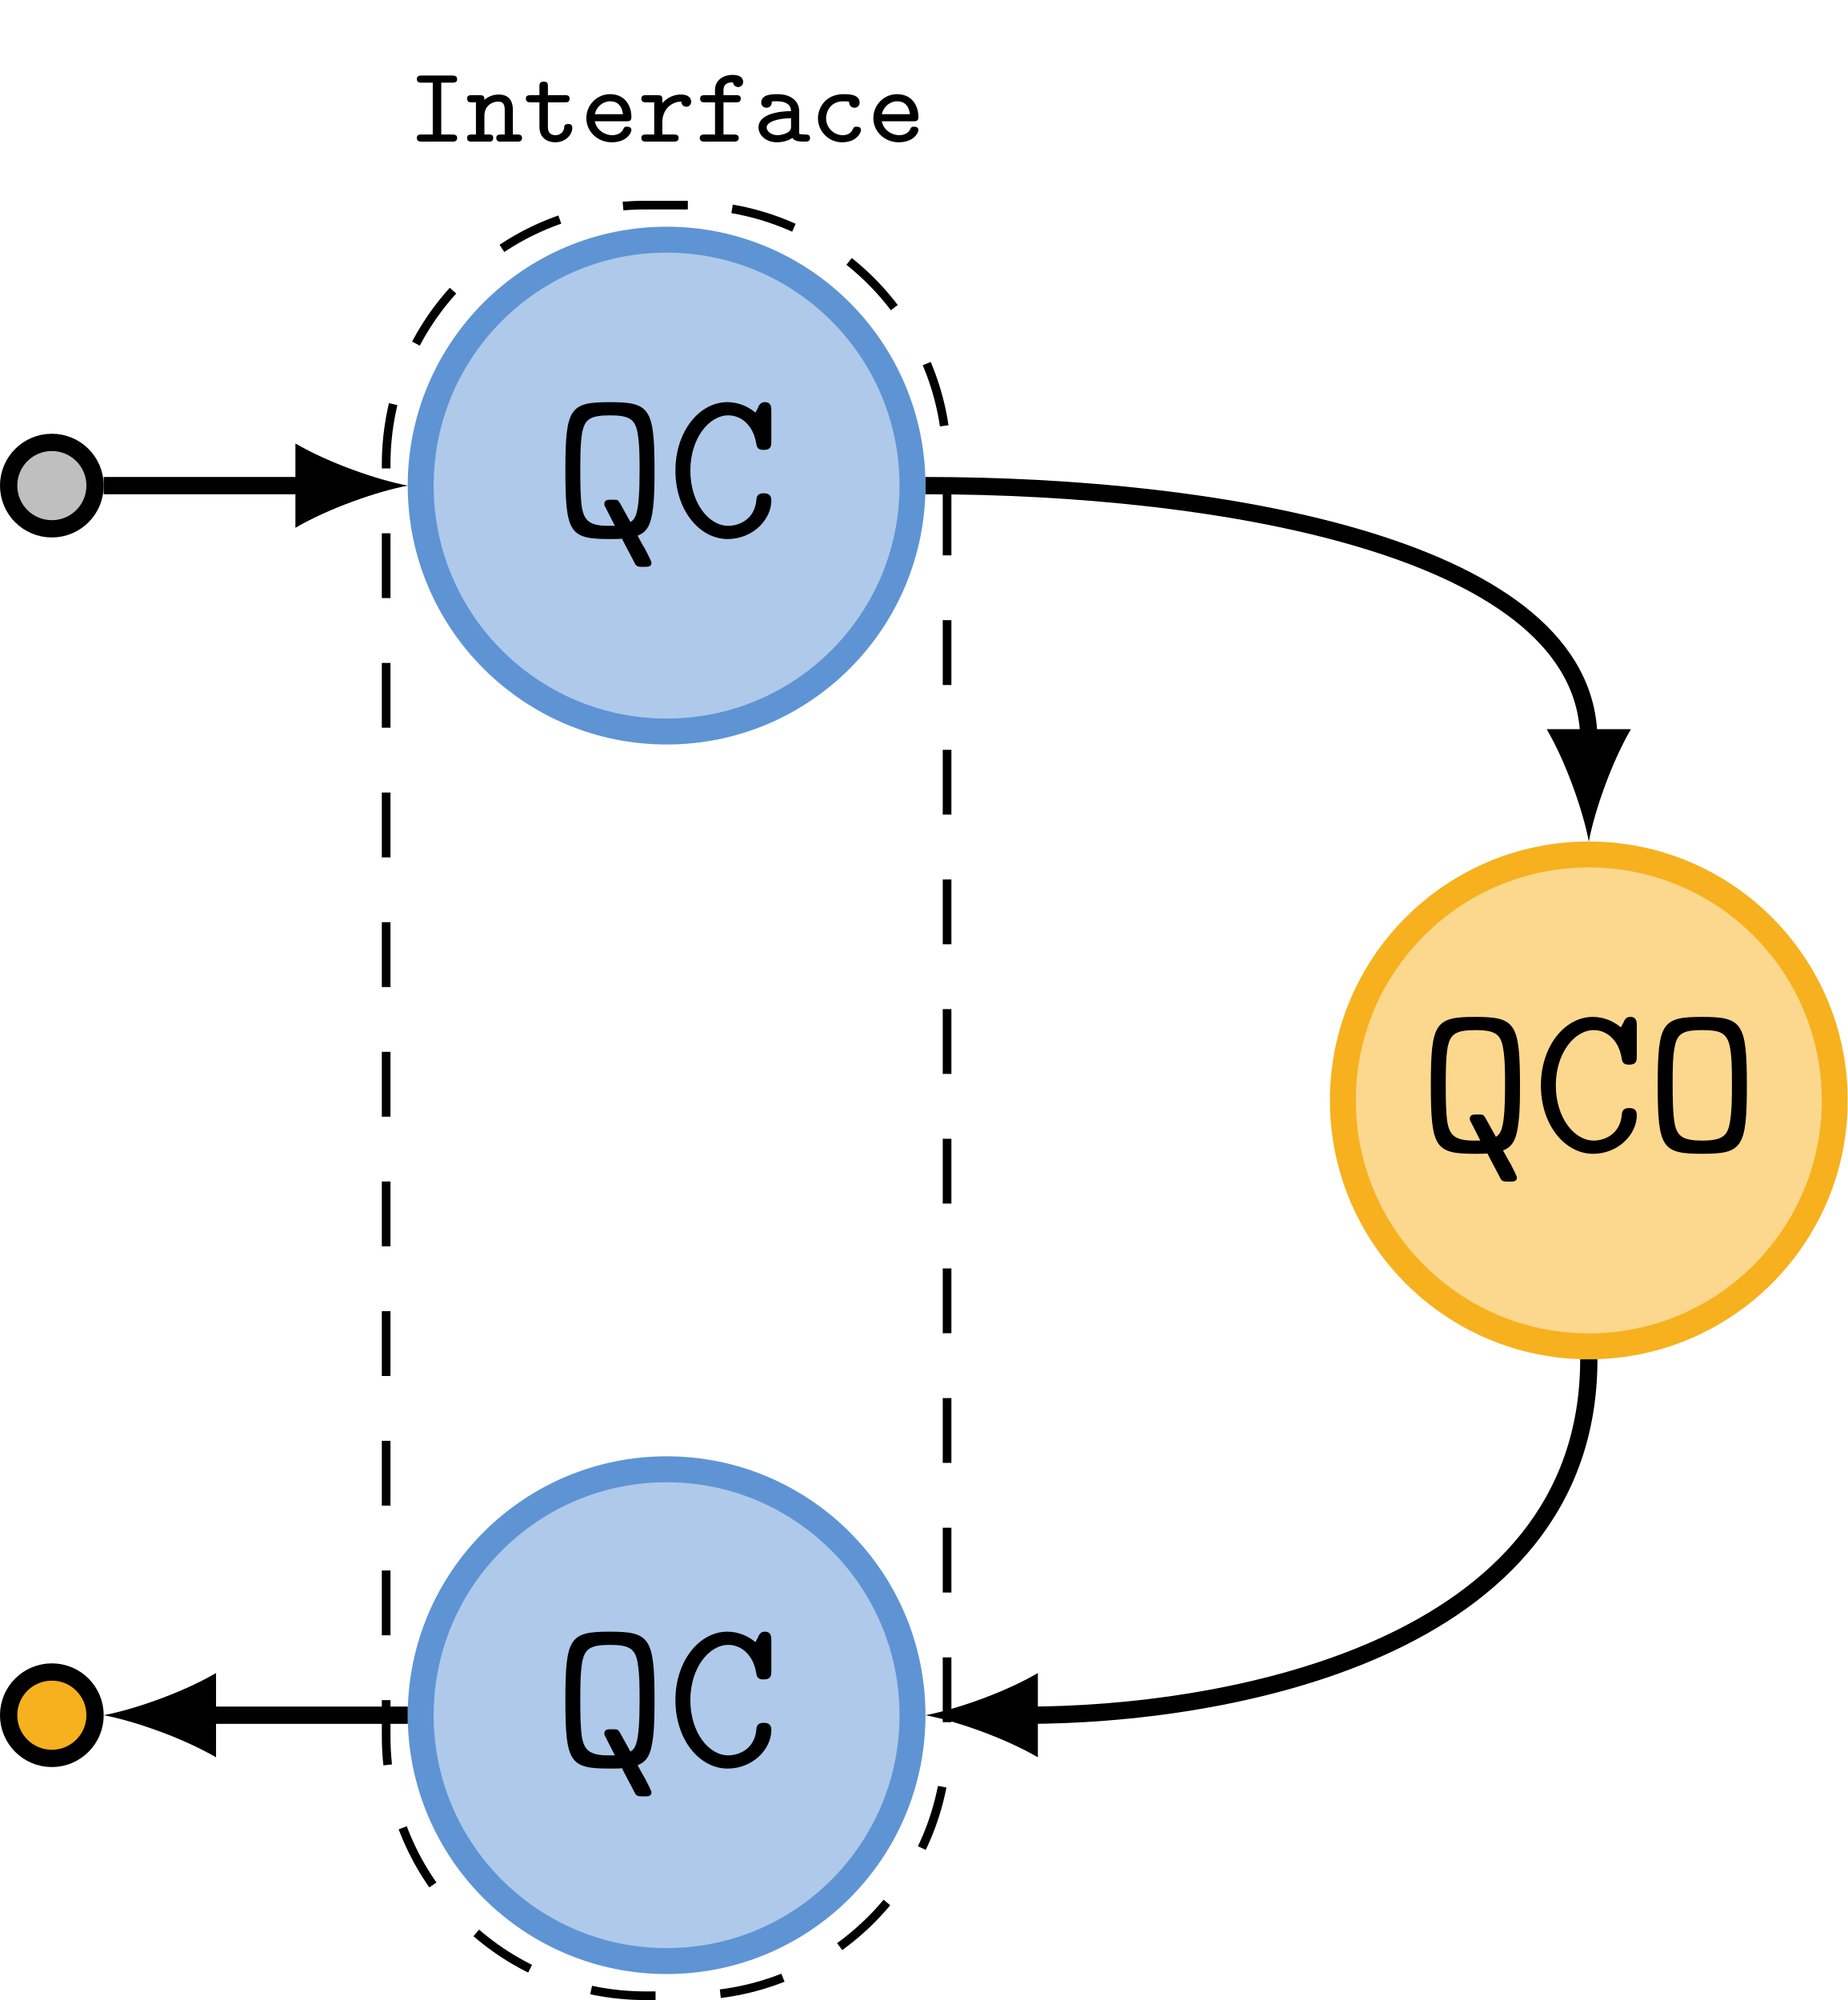
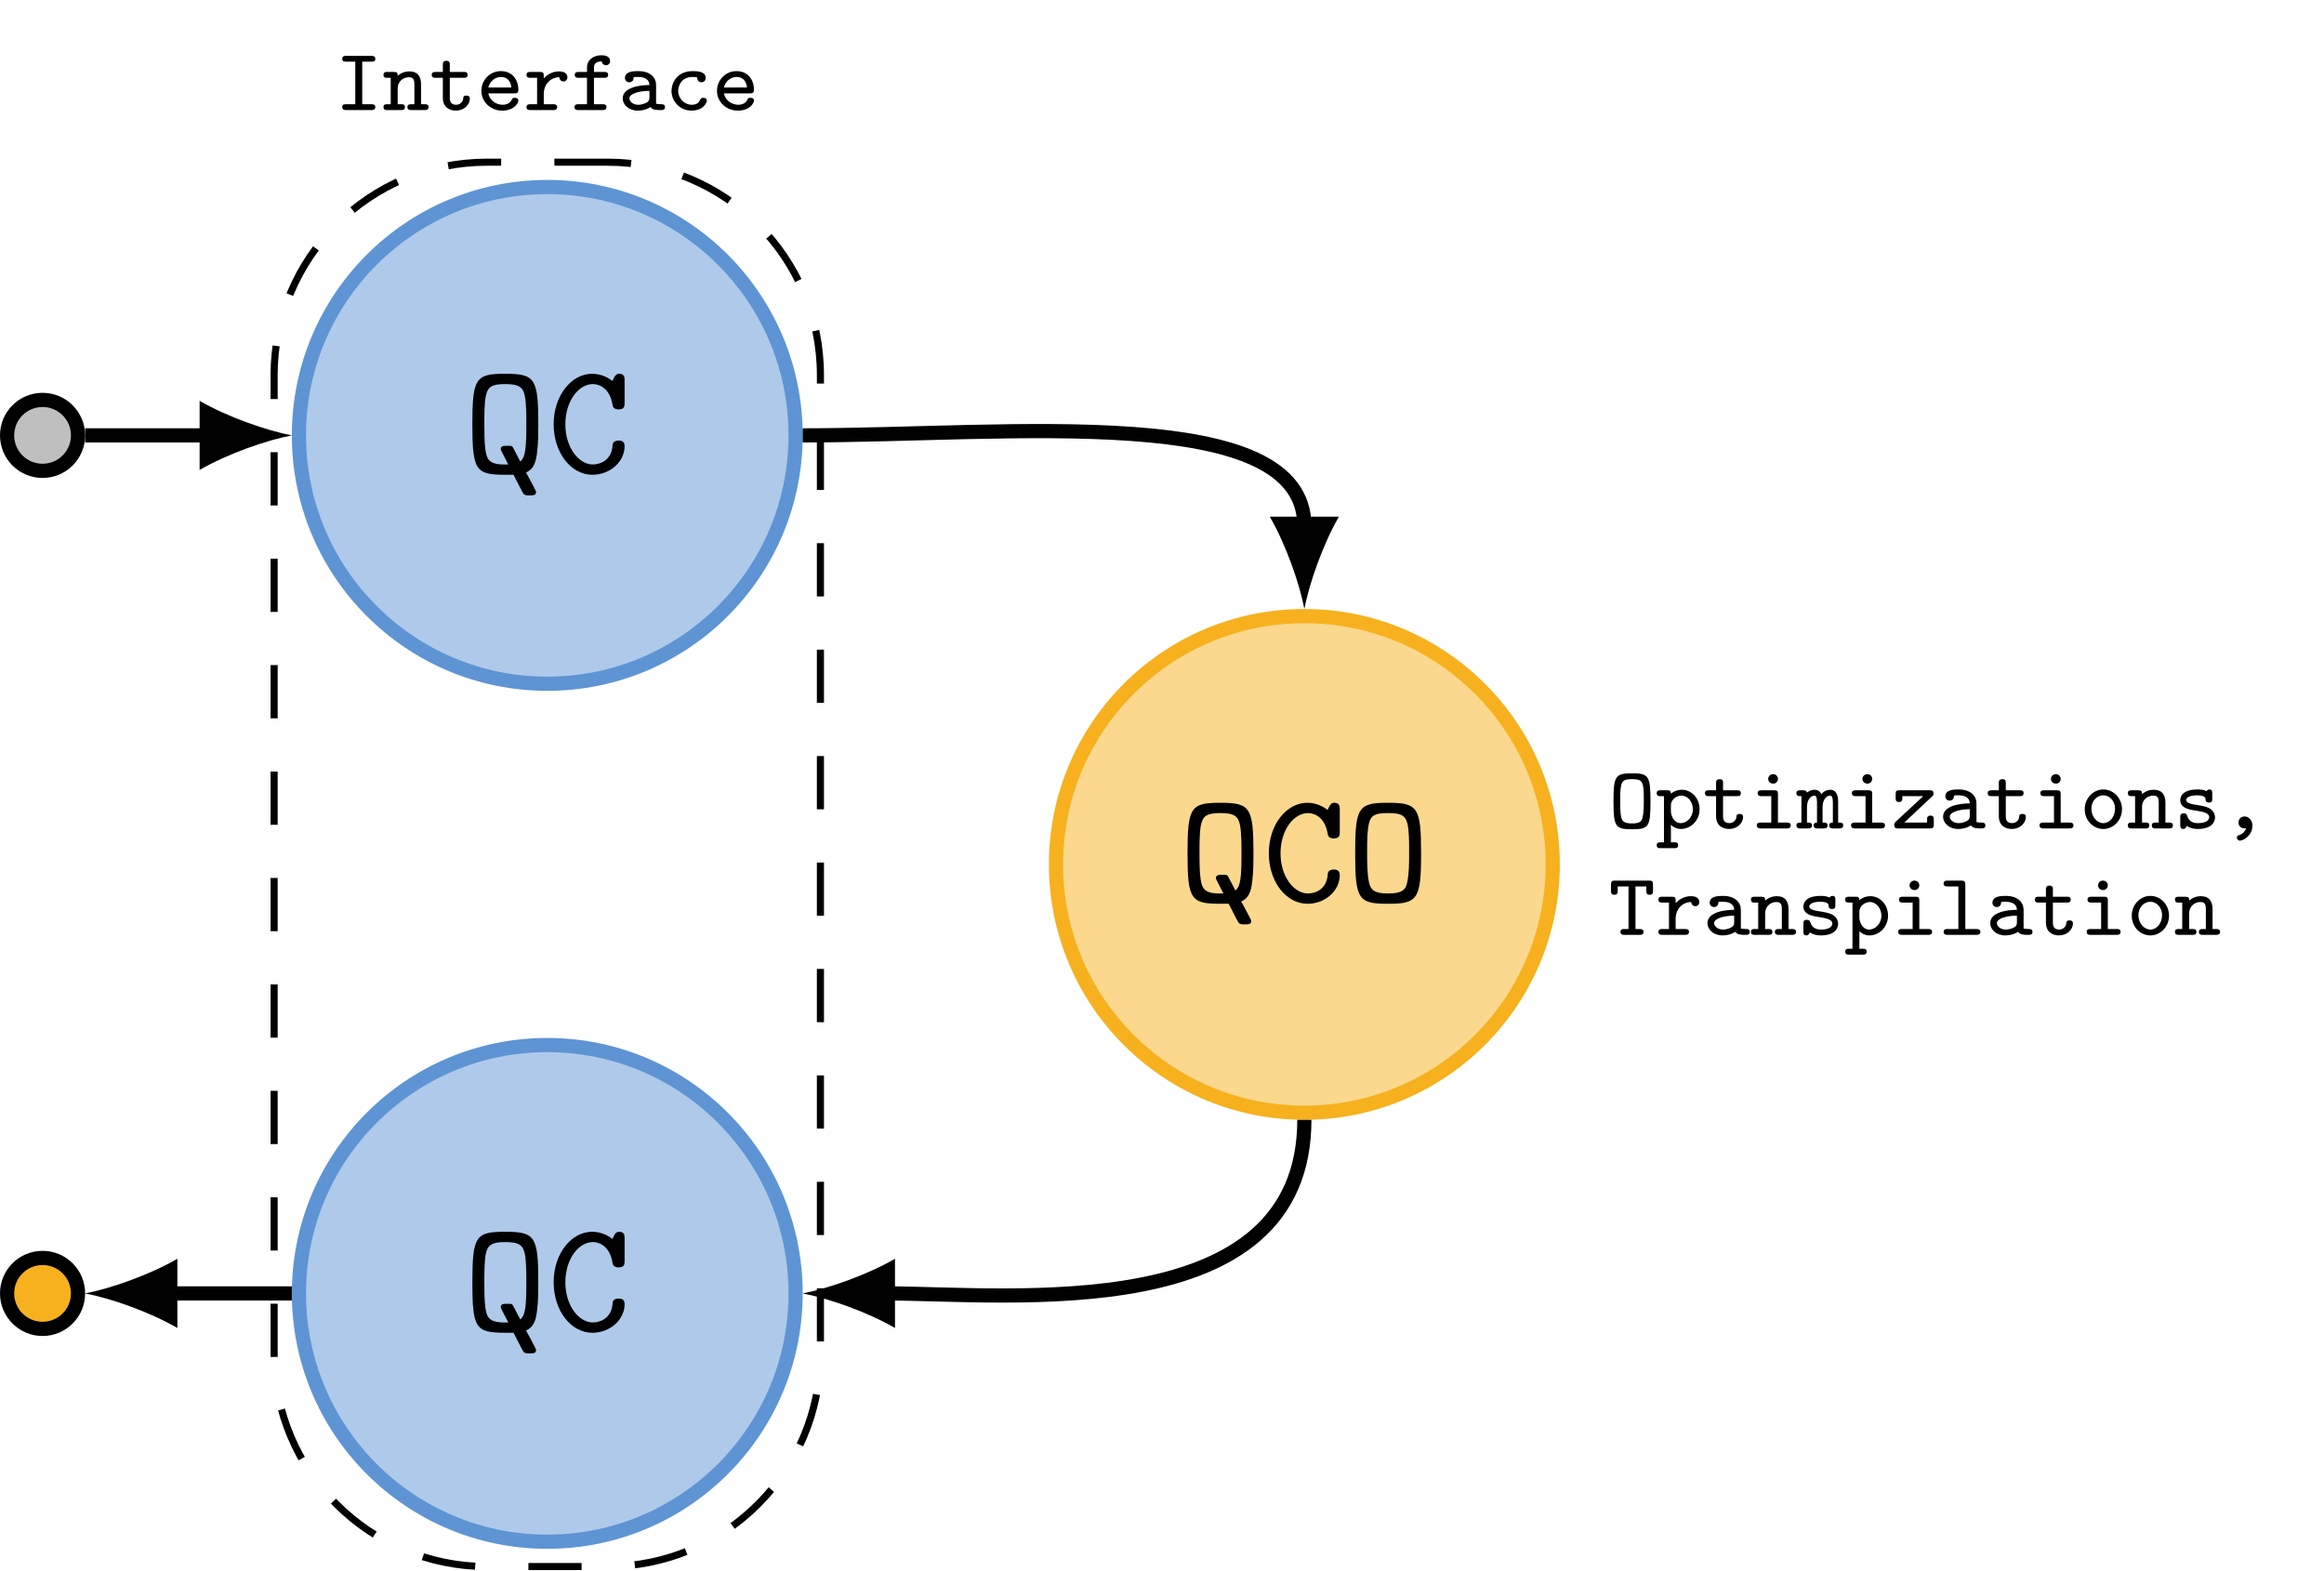
- <svg xmlns="http://www.w3.org/2000/svg" xmlns:xlink="http://www.w3.org/1999/xlink" width="85.193pt" height="92.217pt" viewBox="0 0 85.193 92.217">
+ <svg xmlns="http://www.w3.org/2000/svg" xmlns:xlink="http://www.w3.org/1999/xlink" width="130.525pt" height="88.185pt" viewBox="0 0 130.525 88.185">
  <defs>
    <g>
      <g id="glyph-0-0">
-         <path d="M 4.219 1.391 C 4.359 1.391 4.531 1.391 4.531 1.203 C 4.531 1.141 4.344 0.781 4.234 0.562 C 4.141 0.422 3.969 0.094 3.891 -0.047 C 4.344 -0.219 4.516 -0.562 4.609 -1.375 C 4.672 -1.906 4.672 -2.578 4.672 -3.047 C 4.672 -5.922 4.453 -6.203 2.609 -6.203 C 0.766 -6.203 0.562 -5.938 0.562 -3.047 C 0.562 -0.156 0.766 0.109 2.609 0.109 C 2.734 0.109 3.062 0.109 3.172 0.094 C 3.234 0.234 3.766 1.219 3.781 1.266 C 3.859 1.391 3.969 1.391 4.125 1.391 Z M 2.844 -0.5 L 2.531 -0.5 C 1.641 -0.5 1.438 -0.781 1.328 -1.312 C 1.25 -1.828 1.25 -2.5 1.25 -3.047 C 1.25 -3.594 1.25 -4.359 1.344 -4.844 C 1.469 -5.391 1.688 -5.594 2.609 -5.594 C 3.5 -5.594 3.781 -5.422 3.891 -4.781 C 3.984 -4.266 3.984 -3.594 3.984 -3.047 C 3.984 -0.969 3.781 -0.828 3.562 -0.672 L 3.078 -1.547 C 2.984 -1.688 2.984 -1.703 2.781 -1.703 L 2.672 -1.703 C 2.531 -1.703 2.359 -1.703 2.359 -1.516 C 2.359 -1.469 2.359 -1.438 2.391 -1.391 Z M 2.844 -0.5 " />
+         <path d="M 3.781 1.25 C 3.906 1.25 4.078 1.25 4.078 1.062 C 4.078 1 4.047 0.984 3.812 0.516 L 3.516 -0.031 C 3.922 -0.219 4.078 -0.562 4.141 -1.234 C 4.203 -1.719 4.203 -2.328 4.203 -2.734 C 4.203 -5.328 4.016 -5.578 2.344 -5.578 C 0.688 -5.578 0.5 -5.344 0.5 -2.734 C 0.5 -0.141 0.688 0.094 2.344 0.094 C 2.5 0.094 2.688 0.094 2.812 0.094 C 2.875 0.203 3.312 1.094 3.359 1.141 C 3.422 1.25 3.547 1.25 3.672 1.25 Z M 2.281 -0.484 C 1.422 -0.484 1.312 -0.797 1.234 -1.297 C 1.172 -1.719 1.172 -2.328 1.172 -2.734 C 1.172 -3.25 1.172 -3.891 1.25 -4.312 C 1.359 -4.828 1.562 -5 2.344 -5 C 3.141 -5 3.359 -4.812 3.453 -4.297 C 3.531 -3.859 3.531 -3.203 3.531 -2.75 C 3.531 -1.438 3.484 -0.875 3.188 -0.656 L 2.781 -1.438 C 2.719 -1.531 2.703 -1.531 2.516 -1.531 L 2.391 -1.531 C 2.266 -1.531 2.094 -1.531 2.094 -1.344 C 2.094 -1.312 2.094 -1.297 2.516 -0.484 Z M 2.281 -0.484 " />
      </g>
      <g id="glyph-0-1">
-         <path d="M 4.828 -5.797 C 4.828 -5.953 4.828 -6.203 4.531 -6.203 C 4.344 -6.203 4.297 -6.094 4.25 -6.031 C 4.234 -5.984 4.234 -5.969 4.094 -5.719 C 3.766 -6 3.312 -6.203 2.797 -6.203 C 1.516 -6.203 0.406 -4.859 0.406 -3.047 C 0.406 -1.219 1.516 0.109 2.812 0.109 C 3.969 0.109 4.828 -0.781 4.828 -1.672 C 4.828 -2 4.578 -2 4.469 -2 C 4.391 -2 4.156 -2 4.141 -1.719 C 4.062 -0.734 3.266 -0.5 2.844 -0.5 C 1.938 -0.5 1.094 -1.562 1.094 -3.047 C 1.094 -4.531 1.953 -5.594 2.844 -5.594 C 3.438 -5.594 3.984 -5.141 4.125 -4.328 C 4.156 -4.156 4.172 -4 4.469 -4 C 4.828 -4 4.828 -4.203 4.828 -4.406 Z M 4.828 -5.797 " />
+         <path d="M 4.344 -5.203 C 4.344 -5.344 4.344 -5.578 4.047 -5.578 C 3.859 -5.578 3.797 -5.469 3.656 -5.172 C 3.453 -5.344 3.047 -5.578 2.516 -5.578 C 1.359 -5.578 0.359 -4.359 0.359 -2.75 C 0.359 -1.125 1.344 0.094 2.531 0.094 C 3.547 0.094 4.344 -0.656 4.344 -1.516 C 4.344 -1.828 4.094 -1.828 4.016 -1.828 C 3.969 -1.828 3.688 -1.828 3.672 -1.594 C 3.609 -0.5 2.656 -0.484 2.562 -0.484 C 1.766 -0.484 1.016 -1.438 1.016 -2.734 C 1.016 -4.078 1.781 -5 2.562 -5 C 2.75 -5 3.5 -4.922 3.672 -3.797 C 3.719 -3.578 3.938 -3.578 4.016 -3.578 C 4.344 -3.578 4.344 -3.781 4.344 -3.953 Z M 4.344 -5.203 " />
      </g>
      <g id="glyph-0-2">
-         <path d="M 4.672 -3.047 C 4.672 -5.922 4.453 -6.203 2.609 -6.203 C 0.766 -6.203 0.562 -5.938 0.562 -3.047 C 0.562 -0.156 0.766 0.109 2.609 0.109 C 4.453 0.109 4.672 -0.156 4.672 -3.047 Z M 2.609 -0.5 C 1.734 -0.5 1.484 -0.703 1.359 -1.203 C 1.25 -1.719 1.25 -2.578 1.25 -3.125 C 1.25 -3.75 1.25 -4.422 1.359 -4.891 C 1.484 -5.469 1.797 -5.594 2.609 -5.594 C 3.359 -5.594 3.703 -5.5 3.859 -4.953 C 3.984 -4.484 3.984 -3.734 3.984 -3.125 C 3.984 -2.516 3.984 -1.797 3.875 -1.266 C 3.766 -0.703 3.5 -0.5 2.609 -0.5 Z M 2.609 -0.5 " />
+         <path d="M 4.203 -2.734 C 4.203 -5.328 4.016 -5.578 2.344 -5.578 C 0.688 -5.578 0.5 -5.344 0.5 -2.734 C 0.5 -0.141 0.688 0.094 2.344 0.094 C 4 0.094 4.203 -0.141 4.203 -2.734 Z M 2.344 -0.484 C 1.578 -0.484 1.375 -0.688 1.281 -1.094 C 1.172 -1.562 1.172 -2.281 1.172 -2.812 C 1.172 -3.375 1.172 -4.031 1.281 -4.438 C 1.391 -4.891 1.656 -5 2.344 -5 C 3.047 -5 3.312 -4.891 3.438 -4.406 C 3.531 -3.984 3.531 -3.359 3.531 -2.812 C 3.531 -2.203 3.531 -1.594 3.422 -1.109 C 3.344 -0.688 3.125 -0.484 2.344 -0.484 Z M 2.344 -0.484 " />
      </g>
      <g id="glyph-1-0">
        <path d="M 1.516 -2.719 L 2.031 -2.719 C 2.109 -2.719 2.25 -2.719 2.25 -2.875 C 2.25 -3.047 2.094 -3.047 2.031 -3.047 L 0.609 -3.047 C 0.531 -3.047 0.391 -3.047 0.391 -2.875 C 0.391 -2.719 0.547 -2.719 0.609 -2.719 L 1.125 -2.719 L 1.125 -0.328 L 0.609 -0.328 C 0.531 -0.328 0.391 -0.328 0.391 -0.172 C 0.391 0 0.547 0 0.609 0 L 2.031 0 C 2.109 0 2.25 0 2.25 -0.172 C 2.25 -0.328 2.094 -0.328 2.031 -0.328 L 1.516 -0.328 Z M 1.516 -2.719 " />
      </g>
      <g id="glyph-1-1">
        <path d="M 2.172 -1.453 C 2.172 -1.953 1.922 -2.172 1.516 -2.172 C 1.141 -2.172 0.906 -1.969 0.859 -1.922 C 0.859 -2.078 0.844 -2.141 0.641 -2.141 L 0.266 -2.141 C 0.188 -2.141 0.062 -2.141 0.062 -1.984 C 0.062 -1.812 0.188 -1.812 0.266 -1.812 L 0.469 -1.812 L 0.469 -0.328 L 0.266 -0.328 C 0.188 -0.328 0.062 -0.328 0.062 -0.172 C 0.062 0 0.188 0 0.266 0 L 1.062 0 C 1.141 0 1.266 0 1.266 -0.172 C 1.266 -0.328 1.141 -0.328 1.062 -0.328 L 0.859 -0.328 L 0.859 -1.188 C 0.859 -1.672 1.234 -1.844 1.484 -1.844 C 1.719 -1.844 1.797 -1.734 1.797 -1.438 L 1.797 -0.328 L 1.625 -0.328 C 1.547 -0.328 1.406 -0.328 1.406 -0.172 C 1.406 0 1.547 0 1.625 0 L 2.375 0 C 2.453 0 2.594 0 2.594 -0.172 C 2.594 -0.328 2.453 -0.328 2.375 -0.328 L 2.172 -0.328 Z M 2.172 -1.453 " />
      </g>
      <g id="glyph-1-2">
        <path d="M 1.141 -1.812 L 1.938 -1.812 C 2.016 -1.812 2.141 -1.812 2.141 -1.984 C 2.141 -2.141 2.016 -2.141 1.938 -2.141 L 1.141 -2.141 L 1.141 -2.547 C 1.141 -2.641 1.141 -2.766 0.953 -2.766 C 0.75 -2.766 0.75 -2.641 0.75 -2.547 L 0.75 -2.141 L 0.344 -2.141 C 0.266 -2.141 0.125 -2.141 0.125 -1.984 C 0.125 -1.812 0.266 -1.812 0.344 -1.812 L 0.75 -1.812 L 0.75 -0.688 C 0.75 -0.141 1.141 0.031 1.484 0.031 C 1.938 0.031 2.266 -0.297 2.266 -0.641 C 2.266 -0.812 2.125 -0.812 2.078 -0.812 C 1.938 -0.812 1.891 -0.766 1.891 -0.641 C 1.875 -0.438 1.688 -0.297 1.5 -0.297 C 1.141 -0.297 1.141 -0.578 1.141 -0.688 Z M 1.141 -1.812 " />
      </g>
      <g id="glyph-1-3">
        <path d="M 2.125 -0.938 C 2.219 -0.938 2.344 -0.938 2.344 -1.125 C 2.344 -1.719 2 -2.188 1.359 -2.188 C 0.75 -2.188 0.266 -1.688 0.266 -1.078 C 0.266 -0.484 0.766 0.031 1.438 0.031 C 2.125 0.031 2.344 -0.406 2.344 -0.531 C 2.344 -0.641 2.266 -0.688 2.156 -0.688 C 2.062 -0.688 2.016 -0.688 1.969 -0.578 C 1.875 -0.359 1.625 -0.297 1.469 -0.297 C 1.094 -0.297 0.734 -0.547 0.656 -0.938 Z M 0.656 -1.266 C 0.734 -1.609 1.031 -1.859 1.359 -1.859 C 1.812 -1.859 1.922 -1.516 1.953 -1.266 Z M 0.656 -1.266 " />
      </g>
      <g id="glyph-1-4">
        <path d="M 1.125 -0.906 C 1.125 -1.453 1.516 -1.844 2 -1.844 C 2.016 -1.656 2.141 -1.609 2.234 -1.609 C 2.359 -1.609 2.453 -1.703 2.453 -1.844 C 2.453 -1.969 2.375 -2.172 1.984 -2.172 C 1.516 -2.172 1.25 -1.906 1.125 -1.781 L 1.125 -1.938 C 1.125 -2.109 1.078 -2.141 0.906 -2.141 L 0.375 -2.141 C 0.297 -2.141 0.156 -2.141 0.156 -1.984 C 0.156 -1.812 0.297 -1.812 0.375 -1.812 L 0.75 -1.812 L 0.75 -0.328 L 0.375 -0.328 C 0.297 -0.328 0.156 -0.328 0.156 -0.172 C 0.156 0 0.297 0 0.375 0 L 1.656 0 C 1.734 0 1.875 0 1.875 -0.172 C 1.875 -0.328 1.734 -0.328 1.656 -0.328 L 1.125 -0.328 Z M 1.125 -0.906 " />
      </g>
      <g id="glyph-1-5">
        <path d="M 1.297 -1.812 L 1.891 -1.812 C 1.953 -1.812 2.094 -1.812 2.094 -1.984 C 2.094 -2.141 1.953 -2.141 1.891 -2.141 L 1.297 -2.141 L 1.297 -2.375 C 1.297 -2.688 1.531 -2.734 1.734 -2.734 C 1.75 -2.578 1.891 -2.516 1.969 -2.516 C 2.078 -2.516 2.203 -2.594 2.203 -2.75 C 2.203 -3.078 1.797 -3.078 1.703 -3.078 C 1.328 -3.078 0.906 -2.859 0.906 -2.391 L 0.906 -2.141 L 0.438 -2.141 C 0.359 -2.141 0.219 -2.141 0.219 -1.984 C 0.219 -1.812 0.359 -1.812 0.422 -1.812 L 0.906 -1.812 L 0.906 -0.328 L 0.422 -0.328 C 0.359 -0.328 0.203 -0.328 0.203 -0.172 C 0.203 0 0.359 0 0.422 0 L 1.781 0 C 1.844 0 2 0 2 -0.172 C 2 -0.328 1.844 -0.328 1.781 -0.328 L 1.297 -0.328 Z M 1.297 -1.812 " />
      </g>
      <g id="glyph-1-6">
        <path d="M 2.141 -1.406 C 2.141 -1.812 1.828 -2.188 1.141 -2.188 C 0.906 -2.188 0.391 -2.188 0.391 -1.797 C 0.391 -1.672 0.484 -1.562 0.641 -1.562 C 0.734 -1.562 0.875 -1.625 0.875 -1.797 C 0.875 -1.844 0.875 -1.844 0.953 -1.859 C 1 -1.859 1.094 -1.859 1.141 -1.859 C 1.562 -1.859 1.766 -1.672 1.766 -1.406 C 1.234 -1.406 0.266 -1.281 0.266 -0.656 C 0.266 -0.297 0.609 0.031 1.109 0.031 C 1.516 0.031 1.766 -0.125 1.828 -0.172 C 1.922 -0.016 2.141 0 2.375 0 C 2.516 0 2.641 0 2.641 -0.172 C 2.641 -0.328 2.5 -0.328 2.438 -0.328 C 2.25 -0.328 2.203 -0.344 2.141 -0.359 Z M 1.766 -0.719 C 1.766 -0.609 1.766 -0.5 1.578 -0.406 C 1.406 -0.312 1.203 -0.297 1.141 -0.297 C 0.844 -0.297 0.641 -0.484 0.641 -0.656 C 0.641 -0.922 1.188 -1.078 1.766 -1.078 Z M 1.766 -0.719 " />
      </g>
      <g id="glyph-1-7">
        <path d="M 2.344 -0.531 C 2.344 -0.641 2.266 -0.688 2.156 -0.688 C 2.078 -0.688 2.016 -0.688 1.969 -0.578 C 1.875 -0.359 1.688 -0.297 1.5 -0.297 C 1.094 -0.297 0.734 -0.641 0.734 -1.078 C 0.734 -1.328 0.891 -1.859 1.531 -1.859 C 1.672 -1.859 1.766 -1.844 1.781 -1.844 C 1.797 -1.844 1.797 -1.828 1.797 -1.797 C 1.812 -1.641 1.922 -1.562 2.047 -1.562 C 2.188 -1.562 2.281 -1.672 2.281 -1.797 C 2.281 -2.188 1.766 -2.188 1.547 -2.188 C 0.656 -2.188 0.359 -1.5 0.359 -1.078 C 0.359 -0.484 0.844 0.031 1.469 0.031 C 2.188 0.031 2.344 -0.453 2.344 -0.531 Z M 2.344 -0.531 " />
      </g>
+       <g id="glyph-1-8">
+         <path d="M 2.359 -1.516 C 2.359 -2.953 2.25 -3.094 1.328 -3.094 C 0.391 -3.094 0.281 -2.953 0.281 -1.531 C 0.281 -0.078 0.391 0.047 1.328 0.047 C 2.25 0.047 2.359 -0.078 2.359 -1.516 Z M 1.328 -0.281 C 0.891 -0.281 0.781 -0.391 0.719 -0.609 C 0.656 -0.875 0.656 -1.281 0.656 -1.562 C 0.656 -1.906 0.656 -2.188 0.719 -2.438 C 0.781 -2.719 0.953 -2.766 1.328 -2.766 C 1.734 -2.766 1.875 -2.703 1.938 -2.406 C 1.984 -2.188 1.984 -1.828 1.984 -1.562 C 1.984 -1.281 1.984 -0.906 1.922 -0.656 C 1.875 -0.406 1.781 -0.281 1.328 -0.281 Z M 1.328 -0.281 " />
+       </g>
+       <g id="glyph-1-9">
+         <path d="M 1.062 1.109 C 1.141 1.109 1.266 1.109 1.266 0.938 C 1.266 0.781 1.141 0.781 1.062 0.781 L 0.859 0.781 L 0.859 -0.203 C 1 -0.062 1.203 0.031 1.422 0.031 C 1.969 0.031 2.469 -0.438 2.469 -1.078 C 2.469 -1.688 2.031 -2.172 1.469 -2.172 C 1.234 -2.172 1.031 -2.094 0.859 -1.953 C 0.859 -2.141 0.75 -2.141 0.641 -2.141 L 0.266 -2.141 C 0.188 -2.141 0.062 -2.141 0.062 -1.984 C 0.062 -1.812 0.188 -1.812 0.266 -1.812 L 0.469 -1.812 L 0.469 0.781 L 0.266 0.781 C 0.188 0.781 0.062 0.781 0.062 0.938 C 0.062 1.109 0.188 1.109 0.266 1.109 Z M 0.859 -1.312 C 0.859 -1.594 1.141 -1.844 1.453 -1.844 C 1.797 -1.844 2.094 -1.5 2.094 -1.078 C 2.094 -0.625 1.75 -0.297 1.406 -0.297 C 1.031 -0.297 0.859 -0.719 0.859 -0.969 Z M 0.859 -1.312 " />
+       </g>
+       <g id="glyph-1-10">
+         <path d="M 1.578 -2.781 C 1.578 -2.938 1.453 -3.047 1.312 -3.047 C 1.156 -3.047 1.031 -2.938 1.031 -2.781 C 1.031 -2.625 1.156 -2.516 1.312 -2.516 C 1.453 -2.516 1.578 -2.625 1.578 -2.781 Z M 0.656 -2.141 C 0.578 -2.141 0.438 -2.141 0.438 -1.984 C 0.438 -1.812 0.578 -1.812 0.656 -1.812 L 1.203 -1.812 L 1.203 -0.328 L 0.609 -0.328 C 0.531 -0.328 0.391 -0.328 0.391 -0.172 C 0.391 0 0.547 0 0.609 0 L 2.078 0 C 2.141 0 2.297 0 2.297 -0.172 C 2.297 -0.328 2.141 -0.328 2.078 -0.328 L 1.578 -0.328 L 1.578 -1.938 C 1.578 -2.109 1.531 -2.141 1.359 -2.141 Z M 0.656 -2.141 " />
+       </g>
+       <g id="glyph-1-11">
+         <path d="M 2.312 -1.5 C 2.312 -1.609 2.312 -2.172 1.875 -2.172 C 1.703 -2.172 1.5 -2.094 1.375 -1.922 C 1.281 -2.109 1.141 -2.172 0.984 -2.172 C 0.891 -2.172 0.719 -2.141 0.562 -2.016 C 0.531 -2.141 0.422 -2.141 0.344 -2.141 L 0.188 -2.141 C 0.109 -2.141 -0.031 -2.141 -0.031 -1.984 C -0.031 -1.812 0.094 -1.812 0.25 -1.812 L 0.25 -0.328 C 0.094 -0.328 -0.031 -0.328 -0.031 -0.172 C -0.031 0 0.109 0 0.188 0 L 0.625 0 C 0.703 0 0.844 0 0.844 -0.172 C 0.844 -0.328 0.719 -0.328 0.562 -0.328 L 0.562 -1.203 C 0.562 -1.609 0.781 -1.844 0.984 -1.844 C 1.078 -1.844 1.125 -1.734 1.125 -1.469 L 1.125 -0.328 C 1.078 -0.328 0.938 -0.328 0.938 -0.172 C 0.938 0 1.078 0 1.156 0 L 1.5 0 C 1.578 0 1.719 0 1.719 -0.172 C 1.719 -0.328 1.594 -0.328 1.438 -0.328 L 1.438 -1.203 C 1.438 -1.609 1.656 -1.844 1.859 -1.844 C 1.953 -1.844 2.016 -1.734 2.016 -1.469 L 2.016 -0.328 C 1.953 -0.328 1.812 -0.328 1.812 -0.172 C 1.812 0 1.953 0 2.031 0 L 2.375 0 C 2.453 0 2.594 0 2.594 -0.172 C 2.594 -0.328 2.484 -0.328 2.312 -0.328 Z M 2.312 -1.5 " />
+       </g>
+       <g id="glyph-1-12">
+         <path d="M 2.297 -1.797 C 2.375 -1.859 2.375 -1.906 2.375 -1.969 C 2.375 -2.141 2.25 -2.141 2.156 -2.141 L 0.469 -2.141 C 0.312 -2.141 0.25 -2.125 0.25 -1.938 L 0.25 -1.703 C 0.25 -1.609 0.25 -1.484 0.438 -1.484 C 0.625 -1.484 0.625 -1.609 0.625 -1.703 L 0.625 -1.812 L 1.797 -1.812 L 0.234 -0.359 C 0.172 -0.297 0.172 -0.25 0.172 -0.188 C 0.172 0 0.297 0 0.375 0 L 2.172 0 C 2.344 0 2.391 -0.047 2.391 -0.219 L 2.391 -0.5 C 2.391 -0.594 2.391 -0.719 2.203 -0.719 C 2.016 -0.719 2.016 -0.594 2.016 -0.5 L 2.016 -0.328 L 0.734 -0.328 Z M 2.297 -1.797 " />
+       </g>
+       <g id="glyph-1-13">
+         <path d="M 2.375 -1.078 C 2.375 -1.688 1.906 -2.188 1.328 -2.188 C 0.75 -2.188 0.281 -1.688 0.281 -1.078 C 0.281 -0.453 0.75 0.031 1.328 0.031 C 1.891 0.031 2.375 -0.453 2.375 -1.078 Z M 1.328 -0.297 C 0.969 -0.297 0.656 -0.656 0.656 -1.109 C 0.656 -1.547 0.969 -1.859 1.328 -1.859 C 1.672 -1.859 1.984 -1.547 1.984 -1.109 C 1.984 -0.656 1.688 -0.297 1.328 -0.297 Z M 1.328 -0.297 " />
+       </g>
+       <g id="glyph-1-14">
+         <path d="M 2.156 -1.969 C 2.156 -2.047 2.156 -2.188 2 -2.188 C 1.875 -2.188 1.859 -2.125 1.844 -2.094 C 1.641 -2.188 1.438 -2.188 1.328 -2.188 C 0.469 -2.188 0.359 -1.766 0.359 -1.594 C 0.359 -1.125 0.891 -1.047 1.328 -0.984 C 1.594 -0.938 1.984 -0.875 1.984 -0.641 C 1.984 -0.453 1.797 -0.297 1.359 -0.297 C 1.047 -0.297 0.844 -0.406 0.75 -0.703 C 0.719 -0.781 0.703 -0.844 0.547 -0.844 C 0.359 -0.844 0.359 -0.719 0.359 -0.641 L 0.359 -0.188 C 0.359 -0.109 0.359 0.031 0.531 0.031 C 0.578 0.031 0.672 0.016 0.719 -0.141 C 0.969 0.031 1.25 0.031 1.344 0.031 C 2.203 0.031 2.312 -0.438 2.312 -0.625 C 2.312 -0.75 2.266 -0.922 2.078 -1.078 C 1.875 -1.219 1.688 -1.25 1.328 -1.312 C 1 -1.359 0.688 -1.422 0.688 -1.594 C 0.688 -1.688 0.812 -1.859 1.312 -1.859 C 1.766 -1.859 1.781 -1.703 1.781 -1.609 C 1.797 -1.453 1.906 -1.453 1.969 -1.453 C 2.156 -1.453 2.156 -1.562 2.156 -1.672 Z M 2.156 -1.969 " />
+       </g>
+       <g id="glyph-1-15">
+         <path d="M 1.422 -0.016 C 1.344 0.172 1.234 0.297 1.031 0.375 C 0.984 0.391 0.891 0.406 0.891 0.516 C 0.891 0.609 0.984 0.688 1.062 0.688 C 1.234 0.688 1.766 0.422 1.766 -0.156 C 1.766 -0.453 1.562 -0.672 1.328 -0.672 C 1.109 -0.672 0.984 -0.516 0.984 -0.328 C 0.984 -0.172 1.094 0 1.328 0 C 1.375 0 1.391 0 1.422 -0.016 Z M 1.422 -0.016 " />
+       </g>
+       <g id="glyph-1-16">
+         <path d="M 1.516 -2.719 L 2.125 -2.719 L 2.125 -2.469 C 2.125 -2.375 2.125 -2.25 2.312 -2.25 C 2.5 -2.25 2.5 -2.375 2.5 -2.469 L 2.5 -2.828 C 2.5 -3 2.453 -3.047 2.297 -3.047 L 0.359 -3.047 C 0.203 -3.047 0.141 -3.016 0.141 -2.828 L 0.141 -2.469 C 0.141 -2.375 0.141 -2.25 0.328 -2.25 C 0.516 -2.25 0.516 -2.375 0.516 -2.469 L 0.516 -2.719 L 1.125 -2.719 L 1.125 -0.328 L 0.891 -0.328 C 0.812 -0.328 0.672 -0.328 0.672 -0.172 C 0.672 0 0.828 0 0.891 0 L 1.75 0 C 1.828 0 1.969 0 1.969 -0.172 C 1.969 -0.328 1.812 -0.328 1.75 -0.328 L 1.516 -0.328 Z M 1.516 -2.719 " />
+       </g>
+       <g id="glyph-1-17">
+         <path d="M 1.516 -2.828 C 1.516 -3 1.453 -3.047 1.297 -3.047 L 0.516 -3.047 C 0.438 -3.047 0.297 -3.047 0.297 -2.875 C 0.297 -2.719 0.438 -2.719 0.516 -2.719 L 1.125 -2.719 L 1.125 -0.328 L 0.516 -0.328 C 0.438 -0.328 0.297 -0.328 0.297 -0.172 C 0.297 0 0.438 0 0.516 0 L 2.141 0 C 2.203 0 2.359 0 2.359 -0.172 C 2.359 -0.328 2.203 -0.328 2.141 -0.328 L 1.516 -0.328 Z M 1.516 -2.828 " />
+       </g>
    </g>
    <clipPath id="clip-0">
-       <path clip-rule="nonzero" d="M 45 22 L 85.191 22 L 85.191 79 L 45 79 Z M 45 22 " />
+       <path clip-rule="nonzero" d="M 5 47 L 56 47 L 56 88.184 L 5 88.184 Z M 5 47 " />
    </clipPath>
    <clipPath id="clip-1">
-       <path clip-rule="nonzero" d="M 2 50 L 59 50 L 59 92.219 L 2 92.219 Z M 2 50 " />
-     </clipPath>
-     <clipPath id="clip-2">
-       <path clip-rule="nonzero" d="M 0 65 L 16 65 L 16 92.219 L 0 92.219 Z M 0 65 " />
-     </clipPath>
-     <clipPath id="clip-3">
-       <path clip-rule="nonzero" d="M 12 3 L 50 3 L 50 92.219 L 12 92.219 Z M 12 3 " />
+       <path clip-rule="nonzero" d="M 9 3 L 52 3 L 52 88.184 L 9 88.184 Z M 9 3 " />
    </clipPath>
  </defs>
-   <path fill-rule="nonzero" fill="rgb(75%, 75%, 75%)" fill-opacity="1" stroke-width="0.797" stroke-linecap="butt" stroke-linejoin="miter" stroke="rgb(0%, 0%, 0%)" stroke-opacity="1" stroke-miterlimit="10" d="M -26.354 56.694 C -26.354 57.796 -27.245 58.687 -28.346 58.687 C -29.448 58.687 -30.339 57.796 -30.339 56.694 C -30.339 55.593 -29.448 54.702 -28.346 54.702 C -27.245 54.702 -26.354 55.593 -26.354 56.694 Z M -26.354 56.694 " transform="matrix(1, 0, 0, -1, 30.737, 79.085)" />
-   <path fill-rule="nonzero" fill="rgb(68.433%, 79.018%, 91.57%)" fill-opacity="1" stroke-width="1.196" stroke-linecap="butt" stroke-linejoin="miter" stroke="rgb(36.864%, 58.037%, 83.138%)" stroke-opacity="1" stroke-miterlimit="10" d="M 11.337 56.694 C 11.337 62.956 6.263 68.034 0.001 68.034 C -6.26 68.034 -11.339 62.956 -11.339 56.694 C -11.339 50.433 -6.26 45.355 0.001 45.355 C 6.263 45.355 11.337 50.433 11.337 56.694 Z M 11.337 56.694 " transform="matrix(1, 0, 0, -1, 30.737, 79.085)" />
+   <path fill-rule="nonzero" fill="rgb(75%, 75%, 75%)" fill-opacity="1" stroke-width="0.797" stroke-linecap="butt" stroke-linejoin="miter" stroke="rgb(0%, 0%, 0%)" stroke-opacity="1" stroke-miterlimit="10" d="M -26.354 52.442 C -26.354 53.543 -27.245 54.434 -28.346 54.434 C -29.448 54.434 -30.339 53.543 -30.339 52.442 C -30.339 51.34 -29.448 50.45 -28.346 50.45 C -27.245 50.45 -26.354 51.34 -26.354 52.442 Z M -26.354 52.442 " transform="matrix(1, 0, 0, -1, 30.737, 76.895)" />
+   <path fill-rule="nonzero" fill="rgb(68.433%, 79.018%, 91.57%)" fill-opacity="1" stroke-width="0.797" stroke-linecap="butt" stroke-linejoin="miter" stroke="rgb(36.864%, 58.037%, 83.138%)" stroke-opacity="1" stroke-miterlimit="10" d="M 13.947 52.442 C 13.947 60.145 7.704 66.391 0.001 66.391 C -7.702 66.391 -13.948 60.145 -13.948 52.442 C -13.948 44.739 -7.702 38.493 0.001 38.493 C 7.704 38.493 13.947 44.739 13.947 52.442 Z M 13.947 52.442 " transform="matrix(1, 0, 0, -1, 30.737, 76.895)" />
  <g fill="rgb(0%, 0%, 0%)" fill-opacity="1">
-     <use xlink:href="#glyph-0-0" x="25.507" y="24.745" />
-     <use xlink:href="#glyph-0-1" x="30.737" y="24.745" />
+     <use xlink:href="#glyph-0-0" x="26.03" y="26.571" />
+     <use xlink:href="#glyph-0-1" x="30.737" y="26.571" />
  </g>
-   <path fill-rule="nonzero" fill="rgb(98.43%, 84.705%, 55.881%)" fill-opacity="1" d="M 84.598 50.738 C 84.598 44.477 79.52 39.398 73.258 39.398 C 66.996 39.398 61.918 44.477 61.918 50.738 C 61.918 57 66.996 62.078 73.258 62.078 C 79.52 62.078 84.598 57 84.598 50.738 Z M 84.598 50.738 " />
+   <path fill-rule="nonzero" fill="rgb(98.43%, 84.705%, 55.881%)" fill-opacity="1" stroke-width="0.797" stroke-linecap="butt" stroke-linejoin="miter" stroke="rgb(96.863%, 69.411%, 11.765%)" stroke-opacity="1" stroke-miterlimit="10" d="M 56.47 28.348 C 56.47 36.051 50.224 42.293 42.521 42.293 C 34.818 42.293 28.572 36.051 28.572 28.348 C 28.572 20.645 34.818 14.399 42.521 14.399 C 50.224 14.399 56.47 20.645 56.47 28.348 Z M 56.47 28.348 " transform="matrix(1, 0, 0, -1, 30.737, 76.895)" />
+   <g fill="rgb(0%, 0%, 0%)" fill-opacity="1">
+     <use xlink:href="#glyph-0-0" x="66.196" y="50.666" />
+     <use xlink:href="#glyph-0-1" x="70.903" y="50.666" />
+     <use xlink:href="#glyph-0-2" x="75.611" y="50.666" />
+   </g>
+   <path fill-rule="nonzero" fill="rgb(68.433%, 79.018%, 91.57%)" fill-opacity="1" d="M 44.684 72.645 C 44.684 64.941 38.441 58.695 30.738 58.695 C 23.035 58.695 16.789 64.941 16.789 72.645 C 16.789 80.348 23.035 86.59 30.738 86.59 C 38.441 86.59 44.684 80.348 44.684 72.645 Z M 44.684 72.645 " />
  <g clip-path="url(#clip-0)">
-     <path fill="none" stroke-width="1.196" stroke-linecap="butt" stroke-linejoin="miter" stroke="rgb(96.863%, 69.411%, 11.765%)" stroke-opacity="1" stroke-miterlimit="10" d="M 53.861 28.347 C 53.861 34.608 48.783 39.687 42.521 39.687 C 36.259 39.687 31.181 34.608 31.181 28.347 C 31.181 22.085 36.259 17.007 42.521 17.007 C 48.783 17.007 53.861 22.085 53.861 28.347 Z M 53.861 28.347 " transform="matrix(1, 0, 0, -1, 30.737, 79.085)" />
+     <path fill="none" stroke-width="0.797" stroke-linecap="butt" stroke-linejoin="miter" stroke="rgb(36.864%, 58.037%, 83.138%)" stroke-opacity="1" stroke-miterlimit="10" d="M 13.947 4.25 C 13.947 11.954 7.704 18.2 0.001 18.2 C -7.702 18.2 -13.948 11.954 -13.948 4.25 C -13.948 -3.453 -7.702 -9.695 0.001 -9.695 C 7.704 -9.695 13.947 -3.453 13.947 4.25 Z M 13.947 4.25 " transform="matrix(1, 0, 0, -1, 30.737, 76.895)" />
  </g>
  <g fill="rgb(0%, 0%, 0%)" fill-opacity="1">
-     <use xlink:href="#glyph-0-0" x="65.412" y="53.091" />
-     <use xlink:href="#glyph-0-1" x="70.642" y="53.091" />
-     <use xlink:href="#glyph-0-2" x="75.873" y="53.091" />
+     <use xlink:href="#glyph-0-0" x="26.03" y="74.76" />
+     <use xlink:href="#glyph-0-1" x="30.737" y="74.76" />
  </g>
-   <path fill-rule="nonzero" fill="rgb(68.433%, 79.018%, 91.57%)" fill-opacity="1" d="M 42.074 79.086 C 42.074 72.824 37 67.746 30.738 67.746 C 24.477 67.746 19.398 72.824 19.398 79.086 C 19.398 85.348 24.477 90.422 30.738 90.422 C 37 90.422 42.074 85.348 42.074 79.086 Z M 42.074 79.086 " />
+   <path fill-rule="nonzero" fill="rgb(96.863%, 69.411%, 11.765%)" fill-opacity="1" stroke-width="0.797" stroke-linecap="butt" stroke-linejoin="miter" stroke="rgb(0%, 0%, 0%)" stroke-opacity="1" stroke-miterlimit="10" d="M -26.354 4.25 C -26.354 5.352 -27.245 6.243 -28.346 6.243 C -29.448 6.243 -30.339 5.352 -30.339 4.25 C -30.339 3.153 -29.448 2.258 -28.346 2.258 C -27.245 2.258 -26.354 3.153 -26.354 4.25 Z M -26.354 4.25 " transform="matrix(1, 0, 0, -1, 30.737, 76.895)" />
+   <path fill="none" stroke-width="0.797" stroke-linecap="butt" stroke-linejoin="miter" stroke="rgb(0%, 0%, 0%)" stroke-opacity="1" stroke-miterlimit="10" d="M -25.956 52.442 L -19.01 52.442 " transform="matrix(1, 0, 0, -1, 30.737, 76.895)" />
+   <path fill-rule="nonzero" fill="rgb(0%, 0%, 0%)" fill-opacity="1" d="M 16.391 24.453 C 15.008 24.195 12.766 23.418 11.211 22.512 L 11.211 26.395 C 12.766 25.488 15.008 24.711 16.391 24.453 " />
+   <path fill="none" stroke-width="0.797" stroke-linecap="butt" stroke-linejoin="miter" stroke="rgb(0%, 0%, 0%)" stroke-opacity="1" stroke-miterlimit="10" d="M 14.345 52.442 C 26.013 52.442 42.521 54.36 42.521 47.356 " transform="matrix(1, 0, 0, -1, 30.737, 76.895)" />
+   <path fill-rule="nonzero" fill="rgb(0%, 0%, 0%)" fill-opacity="1" d="M 73.258 34.203 C 73.516 32.82 74.293 30.574 75.199 29.02 L 71.316 29.02 C 72.223 30.574 73 32.82 73.258 34.203 " />
+   <path fill="none" stroke-width="0.797" stroke-linecap="butt" stroke-linejoin="miter" stroke="rgb(0%, 0%, 0%)" stroke-opacity="1" stroke-miterlimit="10" d="M 42.521 14 C 42.521 2.333 26.013 4.25 19.009 4.25 " transform="matrix(1, 0, 0, -1, 30.737, 76.895)" />
+   <path fill-rule="nonzero" fill="rgb(0%, 0%, 0%)" fill-opacity="1" d="M 45.082 72.645 C 46.465 72.902 48.711 73.68 50.266 74.586 L 50.266 70.699 C 48.711 71.605 46.465 72.383 45.082 72.645 " />
+   <path fill="none" stroke-width="0.797" stroke-linecap="butt" stroke-linejoin="miter" stroke="rgb(0%, 0%, 0%)" stroke-opacity="1" stroke-miterlimit="10" d="M -14.346 4.25 L -21.292 4.25 " transform="matrix(1, 0, 0, -1, 30.737, 76.895)" />
+   <path fill-rule="nonzero" fill="rgb(0%, 0%, 0%)" fill-opacity="1" d="M 4.781 72.645 C 6.164 72.902 8.406 73.68 9.961 74.586 L 9.961 70.699 C 8.406 71.605 6.164 72.383 4.781 72.645 " />
  <g clip-path="url(#clip-1)">
-     <path fill="none" stroke-width="1.196" stroke-linecap="butt" stroke-linejoin="miter" stroke="rgb(36.864%, 58.037%, 83.138%)" stroke-opacity="1" stroke-miterlimit="10" d="M 11.337 -0.001 C 11.337 6.261 6.263 11.339 0.001 11.339 C -6.26 11.339 -11.339 6.261 -11.339 -0.001 C -11.339 -6.263 -6.26 -11.337 0.001 -11.337 C 6.263 -11.337 11.337 -6.263 11.337 -0.001 Z M 11.337 -0.001 " transform="matrix(1, 0, 0, -1, 30.737, 79.085)" />
+     <path fill="none" stroke-width="0.399" stroke-linecap="butt" stroke-linejoin="miter" stroke="rgb(0%, 0%, 0%)" stroke-opacity="1" stroke-dasharray="2.989 2.989" stroke-miterlimit="10" d="M 3.388 67.786 L -3.385 67.786 C -9.991 67.786 -15.342 62.43 -15.342 55.829 L -15.342 0.864 C -15.342 -5.738 -9.991 -11.089 -3.385 -11.089 L 3.388 -11.089 C 9.99 -11.089 15.341 -5.738 15.341 0.864 L 15.341 55.829 C 15.341 62.43 9.99 67.786 3.388 67.786 Z M 3.388 67.786 " transform="matrix(1, 0, 0, -1, 30.737, 76.895)" />
  </g>
  <g fill="rgb(0%, 0%, 0%)" fill-opacity="1">
-     <use xlink:href="#glyph-0-0" x="25.507" y="81.437" />
-     <use xlink:href="#glyph-0-1" x="30.737" y="81.437" />
-   </g>
-   <path fill-rule="nonzero" fill="rgb(96.863%, 69.411%, 11.765%)" fill-opacity="1" d="M 4.383 79.086 C 4.383 77.984 3.492 77.094 2.391 77.094 C 1.289 77.094 0.398 77.984 0.398 79.086 C 0.398 80.184 1.289 81.078 2.391 81.078 C 3.492 81.078 4.383 80.184 4.383 79.086 Z M 4.383 79.086 " />
-   <g clip-path="url(#clip-2)">
-     <path fill="none" stroke-width="0.797" stroke-linecap="butt" stroke-linejoin="miter" stroke="rgb(0%, 0%, 0%)" stroke-opacity="1" stroke-miterlimit="10" d="M -26.354 -0.001 C -26.354 1.101 -27.245 1.991 -28.346 1.991 C -29.448 1.991 -30.339 1.101 -30.339 -0.001 C -30.339 -1.099 -29.448 -1.993 -28.346 -1.993 C -27.245 -1.993 -26.354 -1.099 -26.354 -0.001 Z M -26.354 -0.001 " transform="matrix(1, 0, 0, -1, 30.737, 79.085)" />
-   </g>
-   <path fill="none" stroke-width="0.797" stroke-linecap="butt" stroke-linejoin="miter" stroke="rgb(0%, 0%, 0%)" stroke-opacity="1" stroke-miterlimit="10" d="M -25.956 56.694 L -16.6 56.694 " transform="matrix(1, 0, 0, -1, 30.737, 79.085)" />
-   <path fill-rule="nonzero" fill="rgb(0%, 0%, 0%)" fill-opacity="1" d="M 18.801 22.391 C 17.418 22.133 15.176 21.355 13.621 20.449 L 13.621 24.336 C 15.176 23.426 17.418 22.652 18.801 22.391 " />
-   <path fill="none" stroke-width="0.797" stroke-linecap="butt" stroke-linejoin="miter" stroke="rgb(0%, 0%, 0%)" stroke-opacity="1" stroke-miterlimit="10" d="M 11.935 56.694 C 25.497 56.694 42.521 53.847 42.521 44.944 " transform="matrix(1, 0, 0, -1, 30.737, 79.085)" />
-   <path fill-rule="nonzero" fill="rgb(0%, 0%, 0%)" fill-opacity="1" d="M 73.258 38.801 C 73.516 37.422 74.293 35.176 75.199 33.621 L 71.316 33.621 C 72.223 35.176 73 37.422 73.258 38.801 " />
-   <path fill="none" stroke-width="0.797" stroke-linecap="butt" stroke-linejoin="miter" stroke="rgb(0%, 0%, 0%)" stroke-opacity="1" stroke-miterlimit="10" d="M 42.521 16.409 C 42.521 2.847 25.497 -0.001 16.599 -0.001 " transform="matrix(1, 0, 0, -1, 30.737, 79.085)" />
-   <path fill-rule="nonzero" fill="rgb(0%, 0%, 0%)" fill-opacity="1" d="M 42.672 79.086 C 44.055 79.344 46.301 80.121 47.855 81.027 L 47.855 77.141 C 46.301 78.051 44.055 78.824 42.672 79.086 " />
-   <path fill="none" stroke-width="0.797" stroke-linecap="butt" stroke-linejoin="miter" stroke="rgb(0%, 0%, 0%)" stroke-opacity="1" stroke-miterlimit="10" d="M -11.936 -0.001 L -21.292 -0.001 " transform="matrix(1, 0, 0, -1, 30.737, 79.085)" />
-   <path fill-rule="nonzero" fill="rgb(0%, 0%, 0%)" fill-opacity="1" d="M 4.781 79.086 C 6.164 79.344 8.406 80.121 9.961 81.027 L 9.961 77.141 C 8.406 78.051 6.164 78.824 4.781 79.086 " />
-   <g clip-path="url(#clip-3)">
-     <path fill="none" stroke-width="0.399" stroke-linecap="butt" stroke-linejoin="miter" stroke="rgb(0%, 0%, 0%)" stroke-opacity="1" stroke-dasharray="2.989 2.989" stroke-miterlimit="10" d="M 0.978 69.628 L -0.979 69.628 C -7.581 69.628 -12.932 64.272 -12.932 57.671 L -12.932 -0.978 C -12.932 -7.579 -7.581 -12.935 -0.979 -12.935 L 0.978 -12.935 C 7.579 -12.935 12.931 -7.579 12.931 -0.978 L 12.931 57.671 C 12.931 64.272 7.579 69.628 0.978 69.628 Z M 0.978 69.628 " transform="matrix(1, 0, 0, -1, 30.737, 79.085)" />
+     <use xlink:href="#glyph-1-0" x="18.829" y="6.182" />
+     <use xlink:href="#glyph-1-1" x="21.476" y="6.182" />
+     <use xlink:href="#glyph-1-2" x="24.122" y="6.182" />
+     <use xlink:href="#glyph-1-3" x="26.769" y="6.182" />
+     <use xlink:href="#glyph-1-4" x="29.415" y="6.182" />
+     <use xlink:href="#glyph-1-5" x="32.062" y="6.182" />
+     <use xlink:href="#glyph-1-6" x="34.708" y="6.182" />
+     <use xlink:href="#glyph-1-7" x="37.355" y="6.182" />
+     <use xlink:href="#glyph-1-3" x="40.002" y="6.182" />
  </g>
  <g fill="rgb(0%, 0%, 0%)" fill-opacity="1">
-     <use xlink:href="#glyph-1-0" x="18.829" y="6.53" />
-     <use xlink:href="#glyph-1-1" x="21.476" y="6.53" />
-     <use xlink:href="#glyph-1-2" x="24.122" y="6.53" />
-     <use xlink:href="#glyph-1-3" x="26.769" y="6.53" />
-     <use xlink:href="#glyph-1-4" x="29.415" y="6.53" />
-     <use xlink:href="#glyph-1-5" x="32.062" y="6.53" />
-     <use xlink:href="#glyph-1-6" x="34.708" y="6.53" />
-     <use xlink:href="#glyph-1-7" x="37.355" y="6.53" />
-     <use xlink:href="#glyph-1-3" x="40.002" y="6.53" />
+     <use xlink:href="#glyph-1-8" x="90.339" y="46.528" />
+     <use xlink:href="#glyph-1-9" x="92.986" y="46.528" />
+     <use xlink:href="#glyph-1-2" x="95.632" y="46.528" />
+     <use xlink:href="#glyph-1-10" x="98.279" y="46.528" />
+     <use xlink:href="#glyph-1-11" x="100.925" y="46.528" />
+     <use xlink:href="#glyph-1-10" x="103.572" y="46.528" />
+     <use xlink:href="#glyph-1-12" x="106.218" y="46.528" />
+     <use xlink:href="#glyph-1-6" x="108.865" y="46.528" />
+     <use xlink:href="#glyph-1-2" x="111.512" y="46.528" />
+     <use xlink:href="#glyph-1-10" x="114.158" y="46.528" />
+     <use xlink:href="#glyph-1-13" x="116.805" y="46.528" />
+   </g>
+   <g fill="rgb(0%, 0%, 0%)" fill-opacity="1">
+     <use xlink:href="#glyph-1-1" x="119.446" y="46.528" />
+     <use xlink:href="#glyph-1-14" x="122.093" y="46.528" />
+     <use xlink:href="#glyph-1-15" x="124.739" y="46.528" />
+   </g>
+   <g fill="rgb(0%, 0%, 0%)" fill-opacity="1">
+     <use xlink:href="#glyph-1-16" x="90.339" y="52.506" />
+     <use xlink:href="#glyph-1-4" x="92.986" y="52.506" />
+     <use xlink:href="#glyph-1-6" x="95.632" y="52.506" />
+     <use xlink:href="#glyph-1-1" x="98.279" y="52.506" />
+     <use xlink:href="#glyph-1-14" x="100.925" y="52.506" />
+     <use xlink:href="#glyph-1-9" x="103.572" y="52.506" />
+     <use xlink:href="#glyph-1-10" x="106.218" y="52.506" />
+     <use xlink:href="#glyph-1-17" x="108.865" y="52.506" />
+     <use xlink:href="#glyph-1-6" x="111.512" y="52.506" />
+     <use xlink:href="#glyph-1-2" x="114.158" y="52.506" />
+     <use xlink:href="#glyph-1-10" x="116.805" y="52.506" />
+   </g>
+   <g fill="rgb(0%, 0%, 0%)" fill-opacity="1">
+     <use xlink:href="#glyph-1-13" x="119.446" y="52.506" />
+     <use xlink:href="#glyph-1-1" x="122.093" y="52.506" />
  </g>
</svg>
